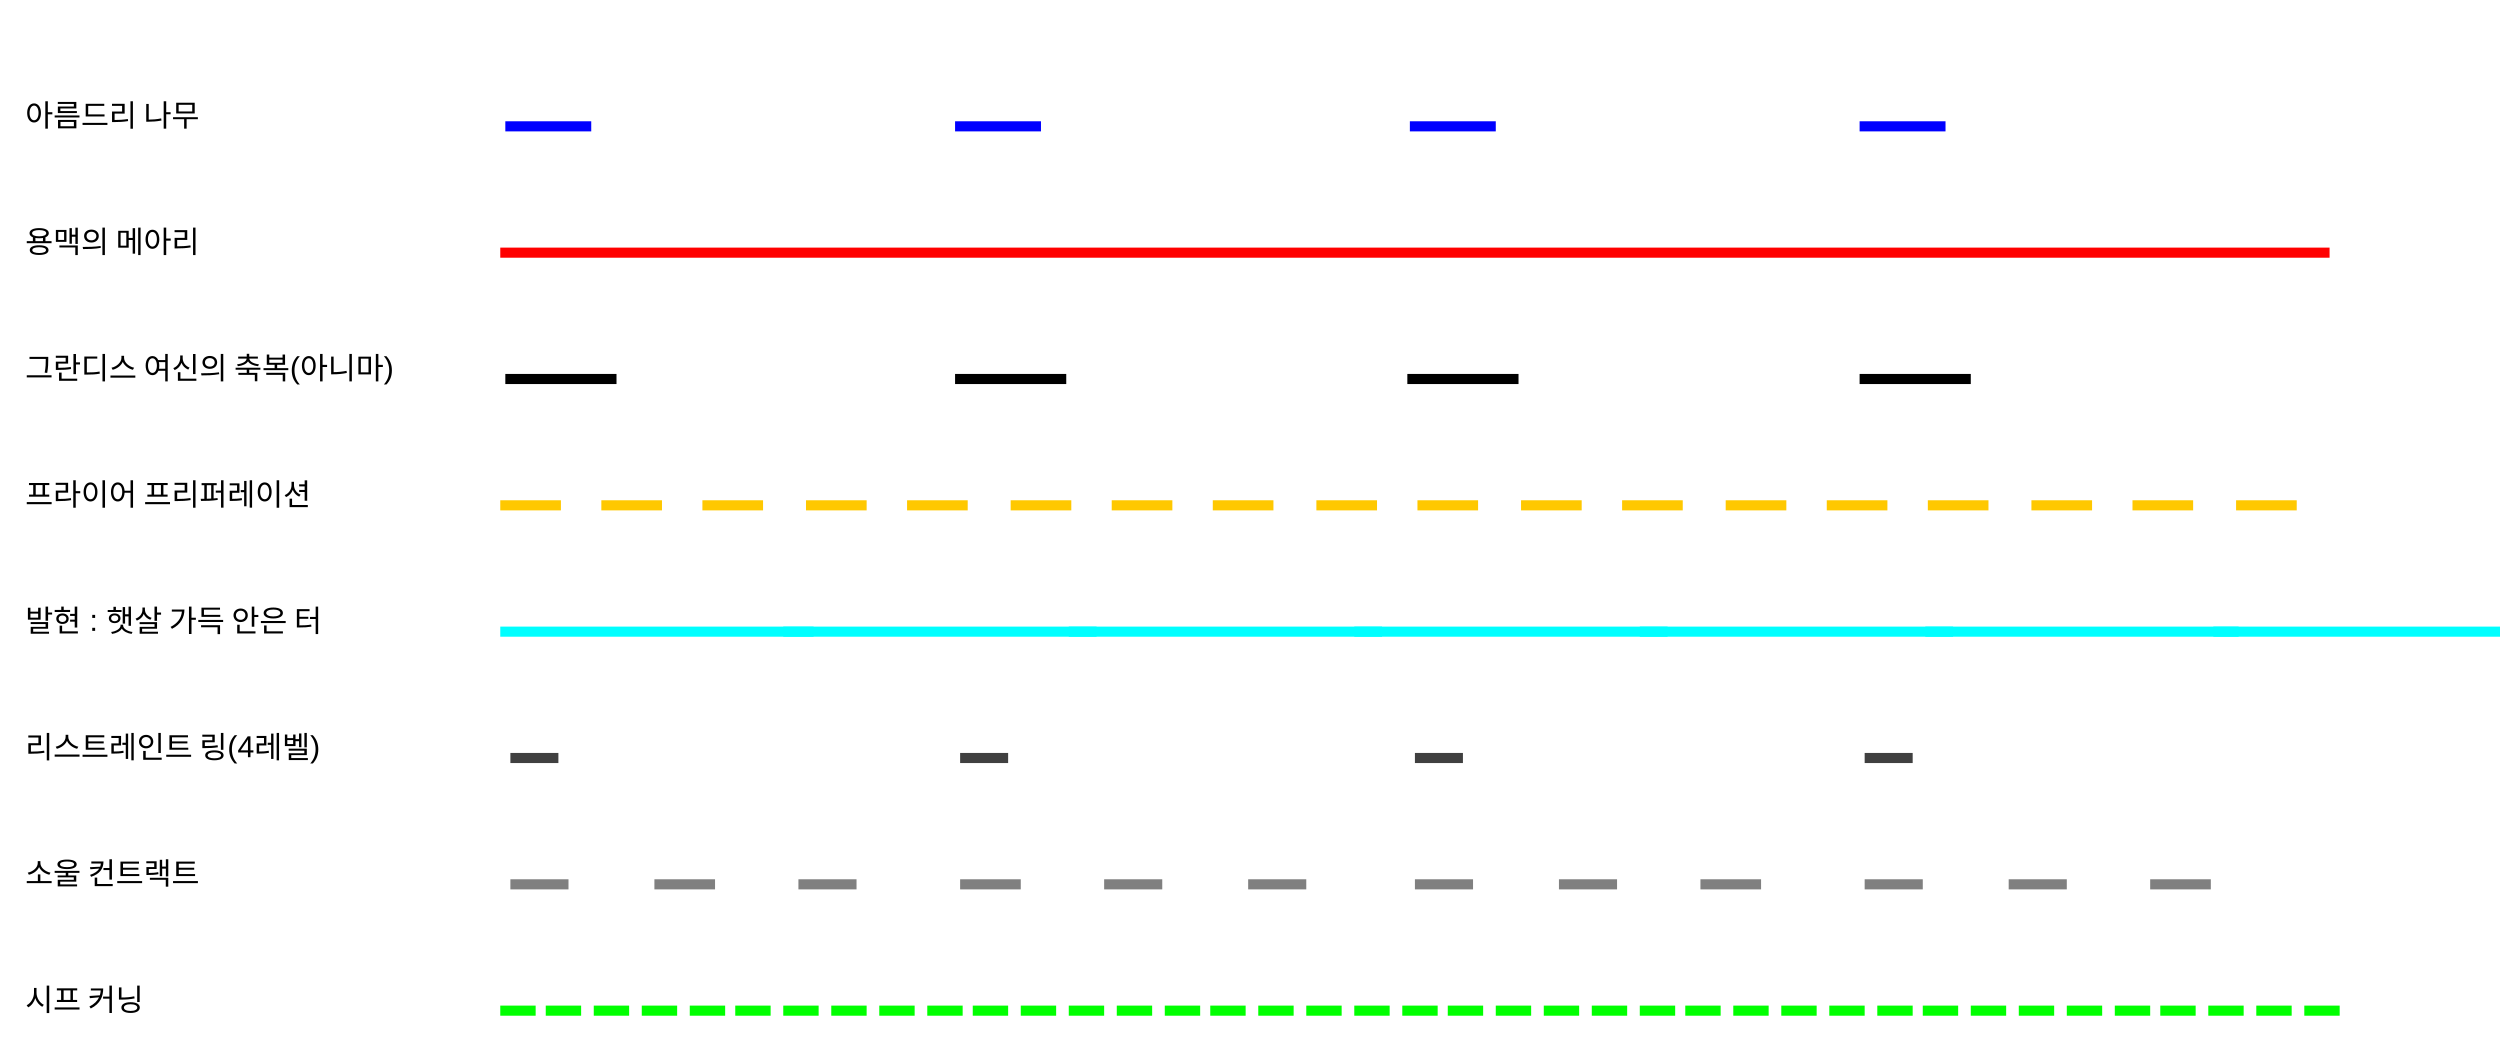
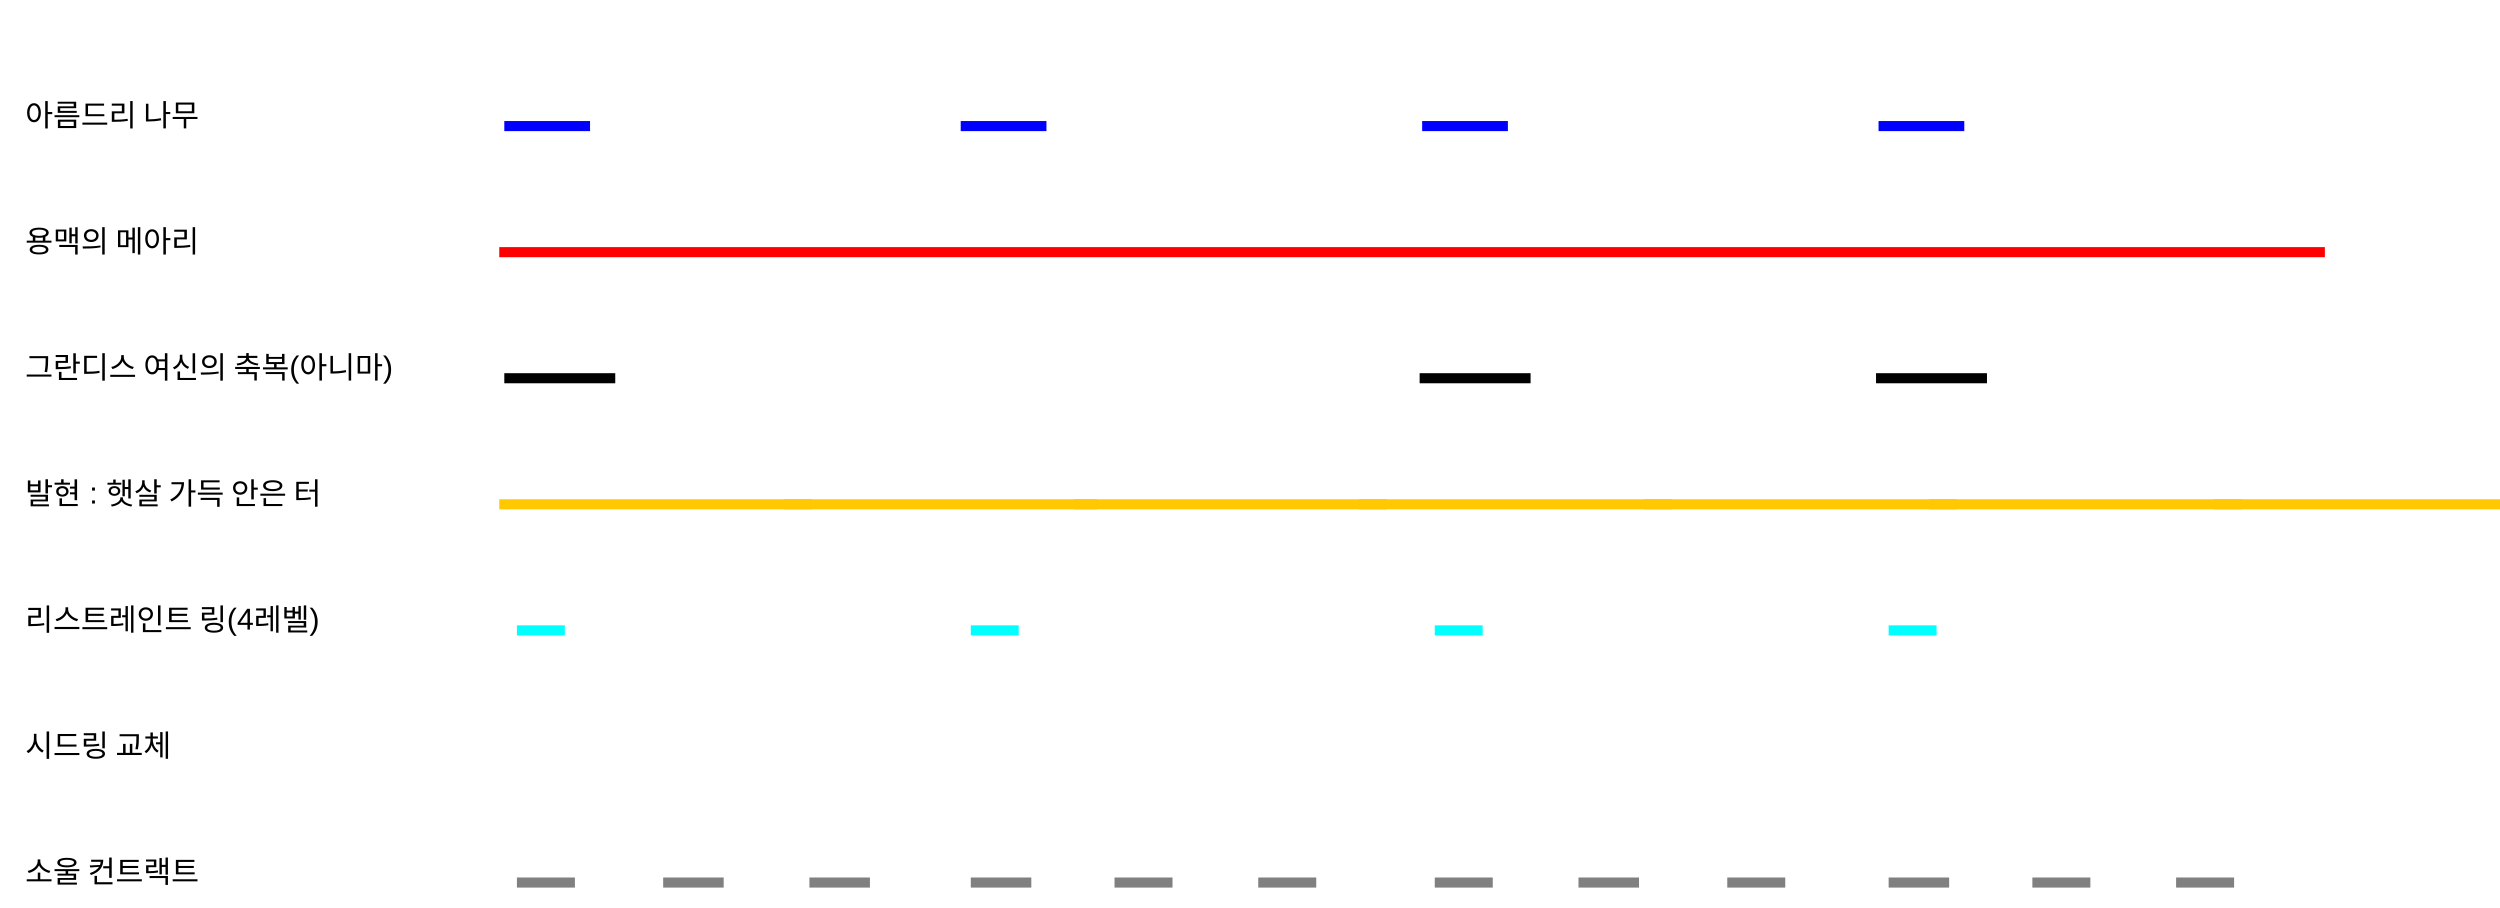
<svg xmlns="http://www.w3.org/2000/svg" style="fill-opacity:1; color-rendering:auto; color-interpolation:auto; text-rendering:auto; stroke:black; stroke-linecap:square; stroke-miterlimit:10; shape-rendering:auto; stroke-opacity:1; fill:black; stroke-dasharray:none; font-weight:normal; stroke-width:1; font-family:'Dialog'; font-style:normal; stroke-linejoin:miter; font-size:12px; stroke-dashoffset:0; image-rendering:auto;">
  <defs id="genericDefs" />
  <g>
    <g style="font-family:'Arial';">
      <text x="10" xml:space="preserve" y="50" style="stroke:none;">아름드리 나무</text>
      <line x1="202" x2="232" y1="50" style="fill:none; stroke:blue; stroke-width:4;" y2="50" />
-       <line x1="380" x2="410" y1="50" style="fill:none; stroke:blue; stroke-width:4;" y2="50" />
-       <line x1="560" x2="590" y1="50" style="fill:none; stroke:blue; stroke-width:4;" y2="50" />
-       <line x1="738" x2="768" y1="50" style="fill:none; stroke:blue; stroke-width:4;" y2="50" />
+       <line x1="383" x2="413" y1="50" style="fill:none; stroke:blue; stroke-width:4;" y2="50" />
+       <line x1="566" x2="596" y1="50" style="fill:none; stroke:blue; stroke-width:4;" y2="50" />
+       <line x1="747" x2="777" y1="50" style="fill:none; stroke:blue; stroke-width:4;" y2="50" />
      <text x="10" xml:space="preserve" y="100" style="stroke-width:4; stroke:none;">용맥의 메아리</text>
      <line x1="200" x2="920" y1="100" style="fill:none; stroke:red; stroke-width:4;" y2="100" />
      <text x="10" xml:space="preserve" y="150" style="stroke-width:4; stroke:none;">그란디스 여신의 축복(아니마)</text>
      <line x1="202" x2="242" y1="150" style="fill:none; stroke-width:4;" y2="150" />
-       <line x1="380" x2="420" y1="150" style="fill:none; stroke-width:4;" y2="150" />
-       <line x1="559" x2="599" y1="150" style="fill:none; stroke-width:4;" y2="150" />
-       <line x1="738" x2="778" y1="150" style="fill:none; stroke-width:4;" y2="150" />
-       <text x="10" xml:space="preserve" y="200" style="stroke-width:4; stroke:none;">프라이어 프리퍼레이션</text>
-       <line x1="200" x2="220" y1="200" style="fill:none; stroke:rgb(255,200,0); stroke-width:4;" y2="200" />
-       <line x1="240" x2="260" y1="200" style="fill:none; stroke:rgb(255,200,0); stroke-width:4;" y2="200" />
-       <line x1="280" x2="300" y1="200" style="fill:none; stroke:rgb(255,200,0); stroke-width:4;" y2="200" />
-       <line x1="321" x2="341" y1="200" style="fill:none; stroke:rgb(255,200,0); stroke-width:4;" y2="200" />
-       <line x1="361" x2="381" y1="200" style="fill:none; stroke:rgb(255,200,0); stroke-width:4;" y2="200" />
-       <line x1="402" x2="422" y1="200" style="fill:none; stroke:rgb(255,200,0); stroke-width:4;" y2="200" />
-       <line x1="442" x2="462" y1="200" style="fill:none; stroke:rgb(255,200,0); stroke-width:4;" y2="200" />
-       <line x1="482" x2="502" y1="200" style="fill:none; stroke:rgb(255,200,0); stroke-width:4;" y2="200" />
-       <line x1="523" x2="543" y1="200" style="fill:none; stroke:rgb(255,200,0); stroke-width:4;" y2="200" />
-       <line x1="563" x2="583" y1="200" style="fill:none; stroke:rgb(255,200,0); stroke-width:4;" y2="200" />
-       <line x1="604" x2="624" y1="200" style="fill:none; stroke:rgb(255,200,0); stroke-width:4;" y2="200" />
-       <line x1="644" x2="664" y1="200" style="fill:none; stroke:rgb(255,200,0); stroke-width:4;" y2="200" />
-       <line x1="685" x2="705" y1="200" style="fill:none; stroke:rgb(255,200,0); stroke-width:4;" y2="200" />
-       <line x1="725" x2="745" y1="200" style="fill:none; stroke:rgb(255,200,0); stroke-width:4;" y2="200" />
-       <line x1="765" x2="785" y1="200" style="fill:none; stroke:rgb(255,200,0); stroke-width:4;" y2="200" />
-       <line x1="806" x2="826" y1="200" style="fill:none; stroke:rgb(255,200,0); stroke-width:4;" y2="200" />
-       <line x1="846" x2="866" y1="200" style="fill:none; stroke:rgb(255,200,0); stroke-width:4;" y2="200" />
-       <line x1="887" x2="907" y1="200" style="fill:none; stroke:rgb(255,200,0); stroke-width:4;" y2="200" />
-       <text x="10" xml:space="preserve" y="250" style="stroke-width:4; stroke:none;">발현 : 햇살 가득 안은 터</text>
-       <line x1="200" x2="320" y1="250" style="fill:none; stroke:aqua; stroke-width:4;" y2="250" />
-       <line x1="312" x2="432" y1="250" style="fill:none; stroke:aqua; stroke-width:4;" y2="250" />
-       <line x1="425" x2="545" y1="250" style="fill:none; stroke:aqua; stroke-width:4;" y2="250" />
-       <line x1="538" x2="658" y1="250" style="fill:none; stroke:aqua; stroke-width:4;" y2="250" />
-       <line x1="651" x2="771" y1="250" style="fill:none; stroke:aqua; stroke-width:4;" y2="250" />
-       <line x1="764" x2="884" y1="250" style="fill:none; stroke:aqua; stroke-width:4;" y2="250" />
-       <line x1="878" x2="998" y1="250" style="fill:none; stroke:aqua; stroke-width:4;" y2="250" />
-       <text x="10" xml:space="preserve" y="300" style="stroke-width:4; stroke:none;">리스트레인트 링(4레벨)</text>
-       <line x1="204" x2="219" y1="300" style="fill:none; stroke:rgb(64,64,64); stroke-width:4;" y2="300" />
-       <line x1="382" x2="397" y1="300" style="fill:none; stroke:rgb(64,64,64); stroke-width:4;" y2="300" />
-       <line x1="562" x2="577" y1="300" style="fill:none; stroke:rgb(64,64,64); stroke-width:4;" y2="300" />
-       <line x1="740" x2="755" y1="300" style="fill:none; stroke:rgb(64,64,64); stroke-width:4;" y2="300" />
+       <line x1="565" x2="605" y1="150" style="fill:none; stroke-width:4;" y2="150" />
+       <line x1="746" x2="786" y1="150" style="fill:none; stroke-width:4;" y2="150" />
+       <text x="10" xml:space="preserve" y="200" style="stroke-width:4; stroke:none;">발현 : 햇살 가득 안은 터</text>
+       <line x1="200" x2="320" y1="200" style="fill:none; stroke:rgb(255,200,0); stroke-width:4;" y2="200" />
+       <line x1="313" x2="433" y1="200" style="fill:none; stroke:rgb(255,200,0); stroke-width:4;" y2="200" />
+       <line x1="428" x2="548" y1="200" style="fill:none; stroke:rgb(255,200,0); stroke-width:4;" y2="200" />
+       <line x1="541" x2="661" y1="200" style="fill:none; stroke:rgb(255,200,0); stroke-width:4;" y2="200" />
+       <line x1="654" x2="774" y1="200" style="fill:none; stroke:rgb(255,200,0); stroke-width:4;" y2="200" />
+       <line x1="767" x2="887" y1="200" style="fill:none; stroke:rgb(255,200,0); stroke-width:4;" y2="200" />
+       <line x1="880" x2="1000" y1="200" style="fill:none; stroke:rgb(255,200,0); stroke-width:4;" y2="200" />
+       <text x="10" xml:space="preserve" y="250" style="stroke-width:4; stroke:none;">리스트레인트 링(4레벨)</text>
+       <line x1="207" x2="222" y1="250" style="fill:none; stroke:aqua; stroke-width:4;" y2="250" />
+       <line x1="387" x2="402" y1="250" style="fill:none; stroke:aqua; stroke-width:4;" y2="250" />
+       <line x1="571" x2="586" y1="250" style="fill:none; stroke:aqua; stroke-width:4;" y2="250" />
+       <line x1="751" x2="766" y1="250" style="fill:none; stroke:aqua; stroke-width:4;" y2="250" />
+       <text x="10" xml:space="preserve" y="300" style="stroke-width:4; stroke:none;">시드링 교체</text>
      <text x="10" xml:space="preserve" y="350" style="stroke-width:4; stroke:none;">소울 컨트랙트</text>
-       <line x1="204" x2="223" y1="350" style="fill:none; stroke:gray; stroke-width:4;" y2="350" />
-       <line x1="261" x2="281" y1="350" style="fill:none; stroke:gray; stroke-width:4;" y2="350" />
-       <line x1="318" x2="337" y1="350" style="fill:none; stroke:gray; stroke-width:4;" y2="350" />
-       <line x1="382" x2="402" y1="350" style="fill:none; stroke:gray; stroke-width:4;" y2="350" />
-       <line x1="439" x2="458" y1="350" style="fill:none; stroke:gray; stroke-width:4;" y2="350" />
-       <line x1="496" x2="515" y1="350" style="fill:none; stroke:gray; stroke-width:4;" y2="350" />
-       <line x1="562" x2="581" y1="350" style="fill:none; stroke:gray; stroke-width:4;" y2="350" />
-       <line x1="619" x2="638" y1="350" style="fill:none; stroke:gray; stroke-width:4;" y2="350" />
-       <line x1="675" x2="695" y1="350" style="fill:none; stroke:gray; stroke-width:4;" y2="350" />
-       <line x1="740" x2="759" y1="350" style="fill:none; stroke:gray; stroke-width:4;" y2="350" />
-       <line x1="797" x2="816" y1="350" style="fill:none; stroke:gray; stroke-width:4;" y2="350" />
-       <line x1="853" x2="873" y1="350" style="fill:none; stroke:gray; stroke-width:4;" y2="350" />
-       <text x="10" xml:space="preserve" y="400" style="stroke-width:4; stroke:none;">시프 커닝</text>
-       <line x1="200" x2="210" y1="400" style="fill:none; stroke:lime; stroke-width:4;" y2="400" />
-       <line x1="218" x2="228" y1="400" style="fill:none; stroke:lime; stroke-width:4;" y2="400" />
-       <line x1="237" x2="247" y1="400" style="fill:none; stroke:lime; stroke-width:4;" y2="400" />
-       <line x1="256" x2="266" y1="400" style="fill:none; stroke:lime; stroke-width:4;" y2="400" />
-       <line x1="275" x2="285" y1="400" style="fill:none; stroke:lime; stroke-width:4;" y2="400" />
-       <line x1="293" x2="303" y1="400" style="fill:none; stroke:lime; stroke-width:4;" y2="400" />
-       <line x1="312" x2="322" y1="400" style="fill:none; stroke:lime; stroke-width:4;" y2="400" />
-       <line x1="331" x2="341" y1="400" style="fill:none; stroke:lime; stroke-width:4;" y2="400" />
-       <line x1="350" x2="360" y1="400" style="fill:none; stroke:lime; stroke-width:4;" y2="400" />
-       <line x1="369" x2="379" y1="400" style="fill:none; stroke:lime; stroke-width:4;" y2="400" />
-       <line x1="387" x2="397" y1="400" style="fill:none; stroke:lime; stroke-width:4;" y2="400" />
-       <line x1="406" x2="416" y1="400" style="fill:none; stroke:lime; stroke-width:4;" y2="400" />
-       <line x1="425" x2="435" y1="400" style="fill:none; stroke:lime; stroke-width:4;" y2="400" />
-       <line x1="444" x2="454" y1="400" style="fill:none; stroke:lime; stroke-width:4;" y2="400" />
-       <line x1="463" x2="473" y1="400" style="fill:none; stroke:lime; stroke-width:4;" y2="400" />
-       <line x1="481" x2="491" y1="400" style="fill:none; stroke:lime; stroke-width:4;" y2="400" />
-       <line x1="500" x2="510" y1="400" style="fill:none; stroke:lime; stroke-width:4;" y2="400" />
-       <line x1="519" x2="529" y1="400" style="fill:none; stroke:lime; stroke-width:4;" y2="400" />
-       <line x1="538" x2="548" y1="400" style="fill:none; stroke:lime; stroke-width:4;" y2="400" />
-       <line x1="557" x2="567" y1="400" style="fill:none; stroke:lime; stroke-width:4;" y2="400" />
-       <line x1="575" x2="585" y1="400" style="fill:none; stroke:lime; stroke-width:4;" y2="400" />
-       <line x1="594" x2="604" y1="400" style="fill:none; stroke:lime; stroke-width:4;" y2="400" />
-       <line x1="613" x2="623" y1="400" style="fill:none; stroke:lime; stroke-width:4;" y2="400" />
-       <line x1="632" x2="642" y1="400" style="fill:none; stroke:lime; stroke-width:4;" y2="400" />
-       <line x1="651" x2="661" y1="400" style="fill:none; stroke:lime; stroke-width:4;" y2="400" />
-       <line x1="669" x2="679" y1="400" style="fill:none; stroke:lime; stroke-width:4;" y2="400" />
-       <line x1="688" x2="698" y1="400" style="fill:none; stroke:lime; stroke-width:4;" y2="400" />
-       <line x1="707" x2="717" y1="400" style="fill:none; stroke:lime; stroke-width:4;" y2="400" />
-       <line x1="726" x2="736" y1="400" style="fill:none; stroke:lime; stroke-width:4;" y2="400" />
-       <line x1="745" x2="755" y1="400" style="fill:none; stroke:lime; stroke-width:4;" y2="400" />
-       <line x1="763" x2="773" y1="400" style="fill:none; stroke:lime; stroke-width:4;" y2="400" />
-       <line x1="782" x2="792" y1="400" style="fill:none; stroke:lime; stroke-width:4;" y2="400" />
-       <line x1="801" x2="811" y1="400" style="fill:none; stroke:lime; stroke-width:4;" y2="400" />
-       <line x1="820" x2="830" y1="400" style="fill:none; stroke:lime; stroke-width:4;" y2="400" />
-       <line x1="839" x2="849" y1="400" style="fill:none; stroke:lime; stroke-width:4;" y2="400" />
-       <line x1="857" x2="867" y1="400" style="fill:none; stroke:lime; stroke-width:4;" y2="400" />
-       <line x1="876" x2="886" y1="400" style="fill:none; stroke:lime; stroke-width:4;" y2="400" />
-       <line x1="895" x2="905" y1="400" style="fill:none; stroke:lime; stroke-width:4;" y2="400" />
-       <line x1="914" x2="924" y1="400" style="fill:none; stroke:lime; stroke-width:4;" y2="400" />
-       <text x="200" xml:space="preserve" y="450" style="stroke-width:4; stroke:none;">0</text>
-       <text x="260" xml:space="preserve" y="450" style="stroke-width:4; stroke:none;">1</text>
-       <text x="320" xml:space="preserve" y="450" style="stroke-width:4; stroke:none;">2</text>
-       <text x="380" xml:space="preserve" y="450" style="stroke-width:4; stroke:none;">3</text>
-       <text x="440" xml:space="preserve" y="450" style="stroke-width:4; stroke:none;">4</text>
-       <text x="500" xml:space="preserve" y="450" style="stroke-width:4; stroke:none;">5</text>
-       <text x="560" xml:space="preserve" y="450" style="stroke-width:4; stroke:none;">6</text>
-       <text x="620" xml:space="preserve" y="450" style="stroke-width:4; stroke:none;">7</text>
-       <text x="680" xml:space="preserve" y="450" style="stroke-width:4; stroke:none;">8</text>
-       <text x="740" xml:space="preserve" y="450" style="stroke-width:4; stroke:none;">9</text>
-       <text x="800" xml:space="preserve" y="450" style="stroke-width:4; stroke:none;">10</text>
-       <text x="860" xml:space="preserve" y="450" style="stroke-width:4; stroke:none;">11</text>
-       <text x="920" xml:space="preserve" y="450" style="stroke-width:4; stroke:none;">12</text>
+       <line x1="207" x2="226" y1="350" style="fill:none; stroke:gray; stroke-width:4;" y2="350" />
+       <line x1="265" x2="285" y1="350" style="fill:none; stroke:gray; stroke-width:4;" y2="350" />
+       <line x1="323" x2="343" y1="350" style="fill:none; stroke:gray; stroke-width:4;" y2="350" />
+       <line x1="387" x2="407" y1="350" style="fill:none; stroke:gray; stroke-width:4;" y2="350" />
+       <line x1="444" x2="463" y1="350" style="fill:none; stroke:gray; stroke-width:4;" y2="350" />
+       <line x1="501" x2="520" y1="350" style="fill:none; stroke:gray; stroke-width:4;" y2="350" />
+       <line x1="571" x2="590" y1="350" style="fill:none; stroke:gray; stroke-width:4;" y2="350" />
+       <line x1="628" x2="648" y1="350" style="fill:none; stroke:gray; stroke-width:4;" y2="350" />
+       <line x1="687" x2="706" y1="350" style="fill:none; stroke:gray; stroke-width:4;" y2="350" />
+       <line x1="751" x2="771" y1="350" style="fill:none; stroke:gray; stroke-width:4;" y2="350" />
+       <line x1="808" x2="827" y1="350" style="fill:none; stroke:gray; stroke-width:4;" y2="350" />
+       <line x1="865" x2="884" y1="350" style="fill:none; stroke:gray; stroke-width:4;" y2="350" />
+       <text x="200" xml:space="preserve" y="400" style="stroke-width:4; stroke:none;">0</text>
+       <text x="260" xml:space="preserve" y="400" style="stroke-width:4; stroke:none;">1</text>
+       <text x="320" xml:space="preserve" y="400" style="stroke-width:4; stroke:none;">2</text>
+       <text x="380" xml:space="preserve" y="400" style="stroke-width:4; stroke:none;">3</text>
+       <text x="440" xml:space="preserve" y="400" style="stroke-width:4; stroke:none;">4</text>
+       <text x="500" xml:space="preserve" y="400" style="stroke-width:4; stroke:none;">5</text>
+       <text x="560" xml:space="preserve" y="400" style="stroke-width:4; stroke:none;">6</text>
+       <text x="620" xml:space="preserve" y="400" style="stroke-width:4; stroke:none;">7</text>
+       <text x="680" xml:space="preserve" y="400" style="stroke-width:4; stroke:none;">8</text>
+       <text x="740" xml:space="preserve" y="400" style="stroke-width:4; stroke:none;">9</text>
+       <text x="800" xml:space="preserve" y="400" style="stroke-width:4; stroke:none;">10</text>
+       <text x="860" xml:space="preserve" y="400" style="stroke-width:4; stroke:none;">11</text>
+       <text x="920" xml:space="preserve" y="400" style="stroke-width:4; stroke:none;">12</text>
    </g>
  </g>
</svg>
